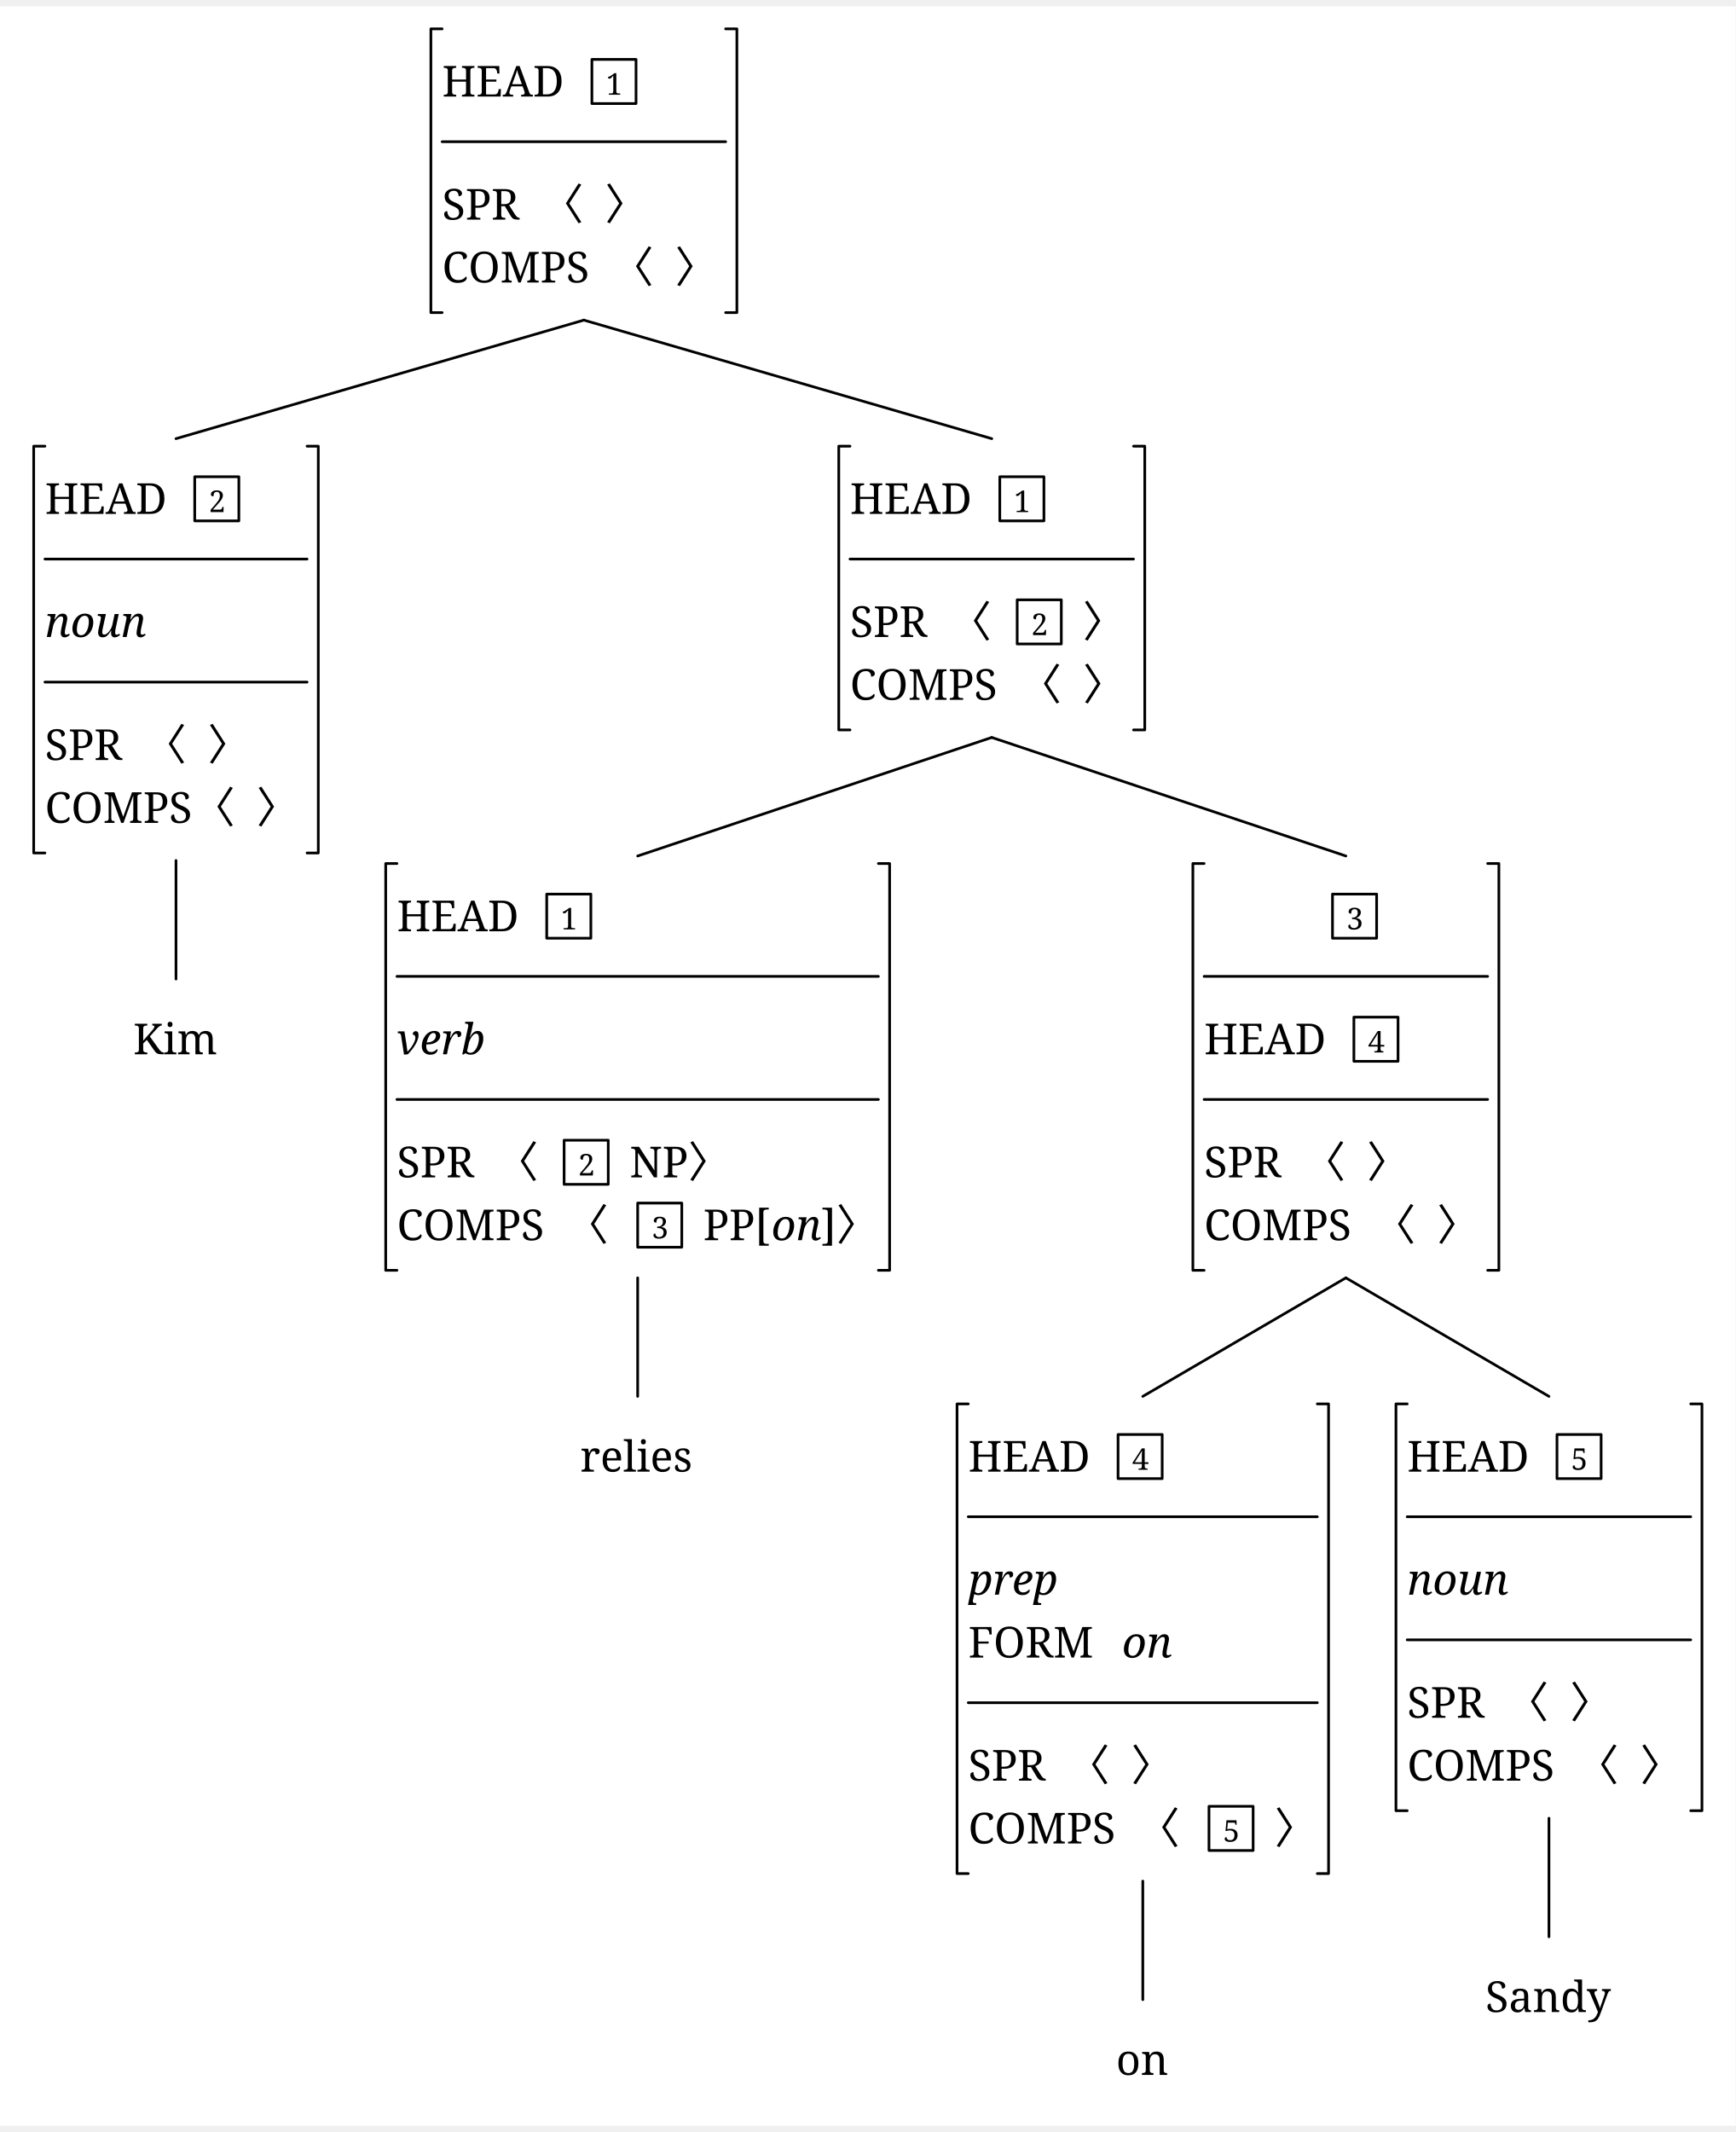
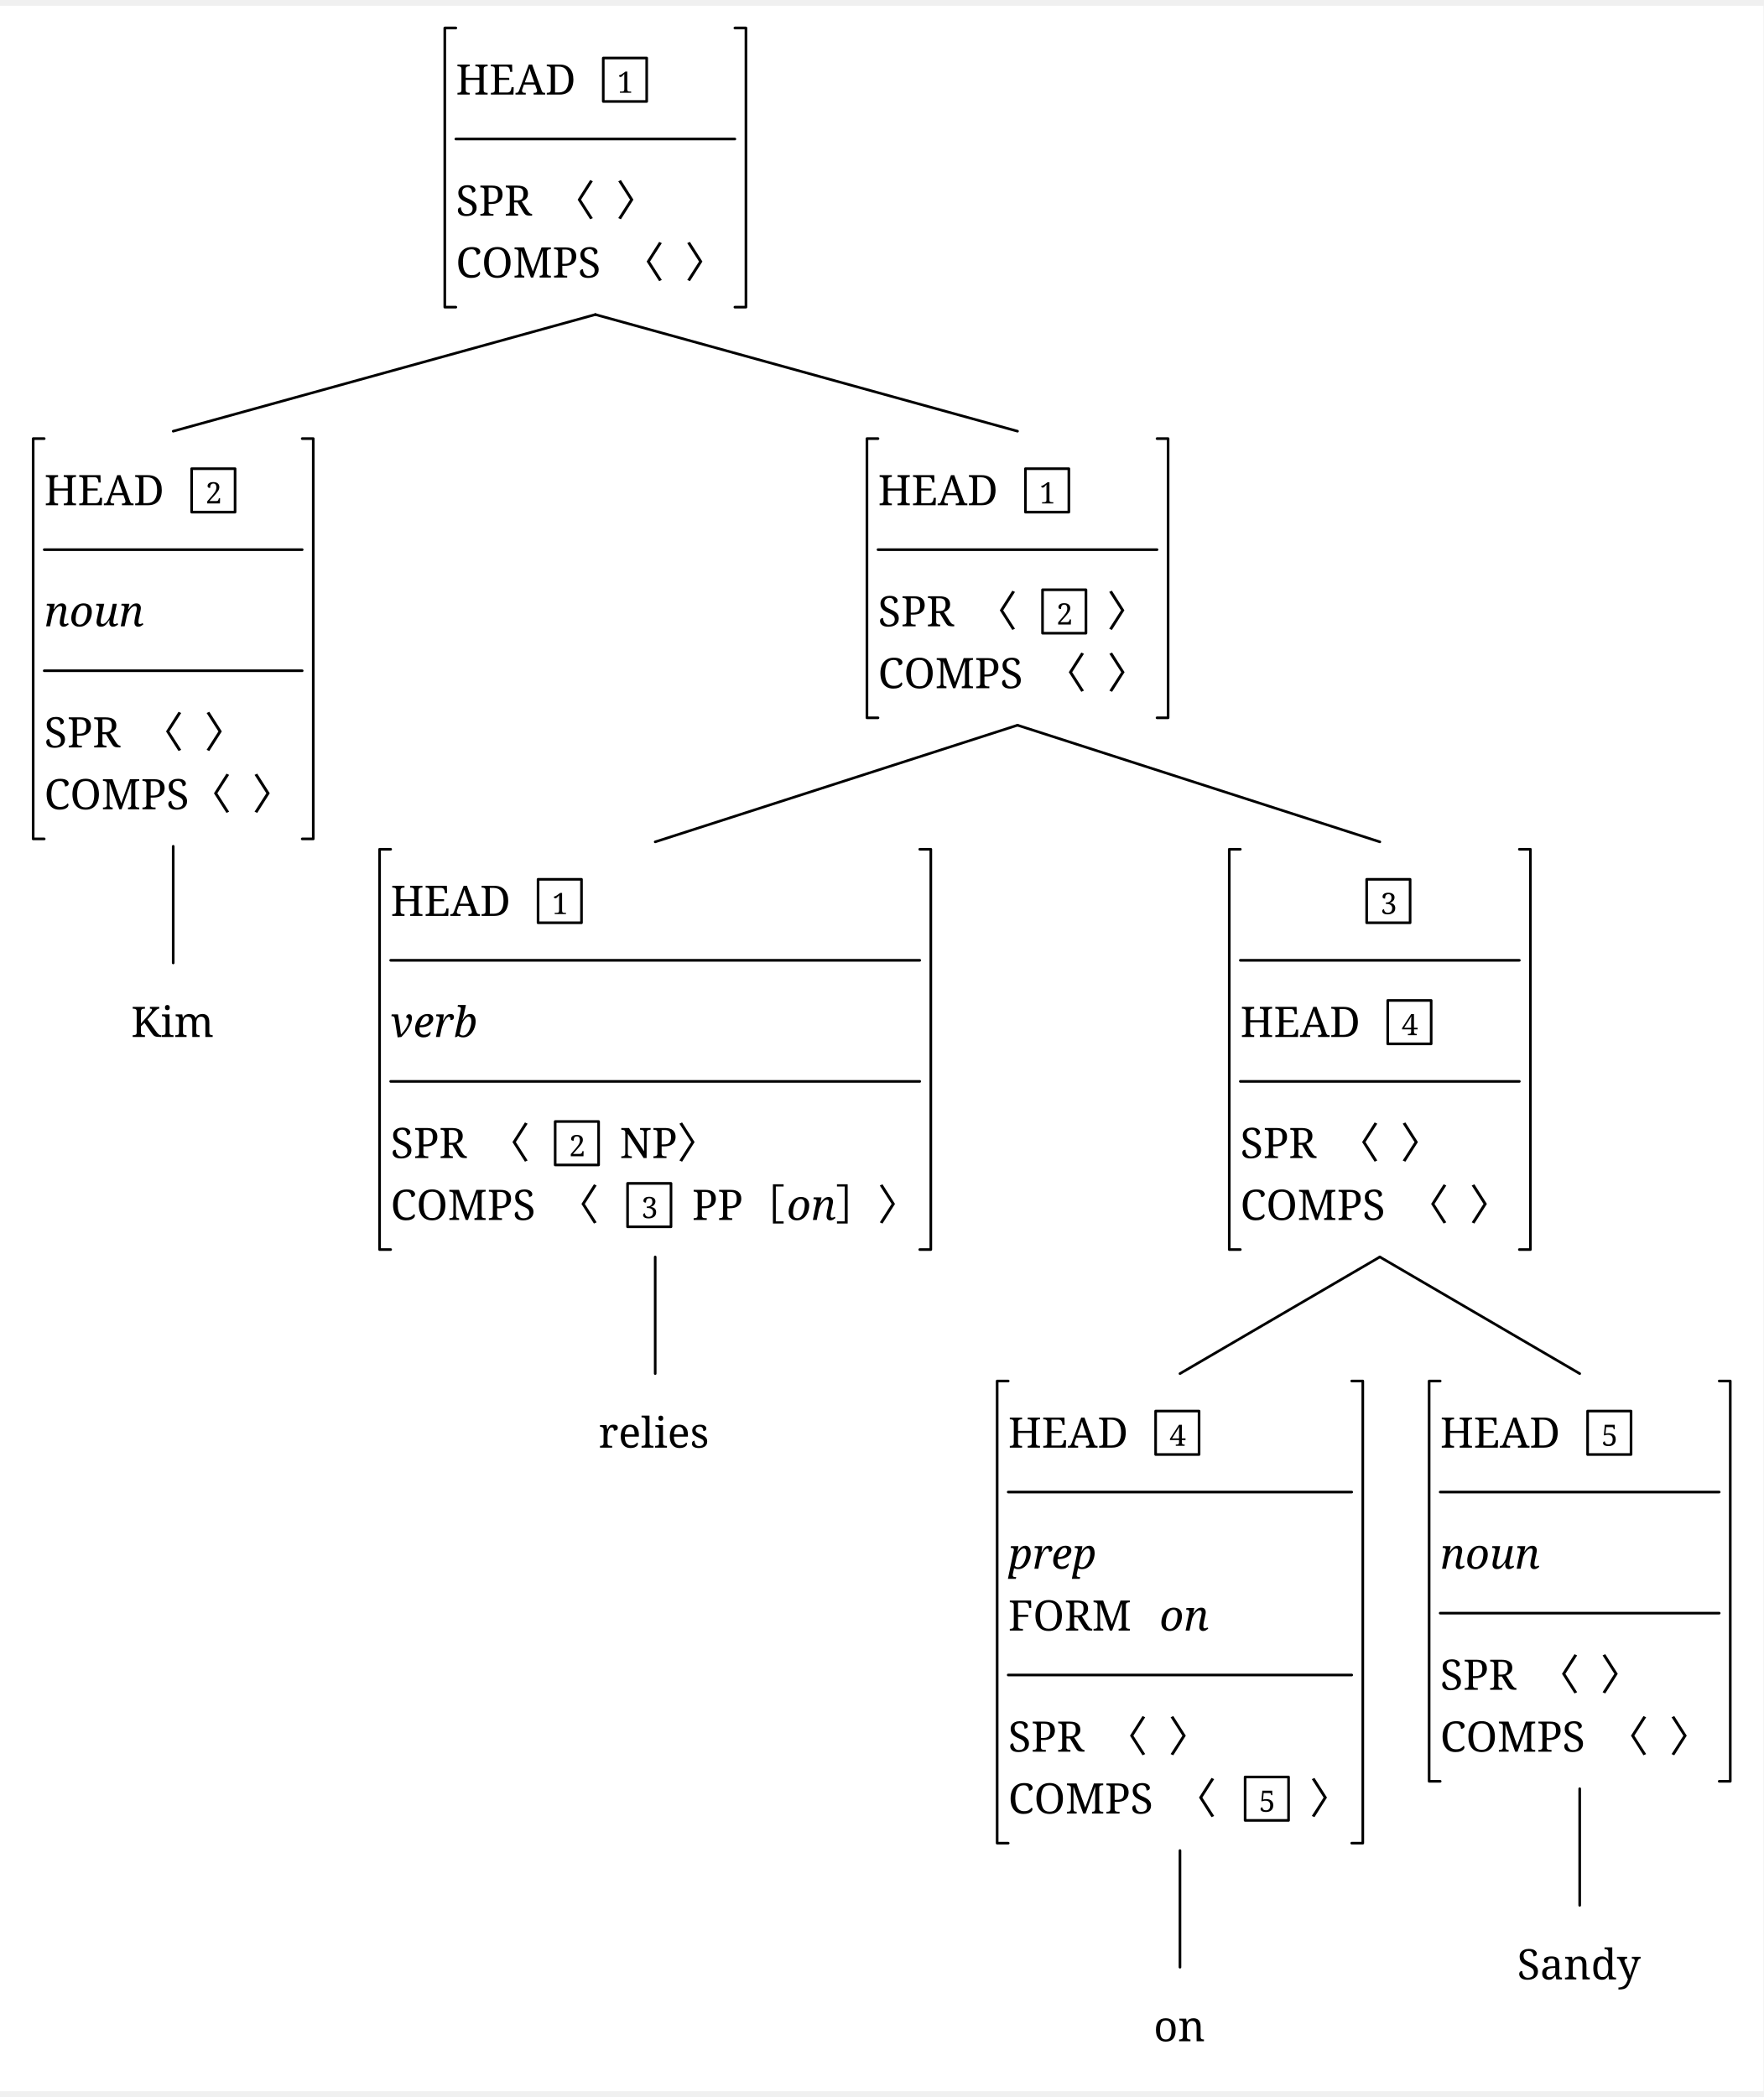
- <svg xmlns="http://www.w3.org/2000/svg" width="1281" height="1573.25" viewBox="-16.8, 0, 1297.8, 1584.5" version="1.1">
+ <svg xmlns="http://www.w3.org/2000/svg" width="1323" height="1573.25" viewBox="-16.8, 0, 1339.8, 1584.5" version="1.1">
  <defs>
    <marker id="arrow" markerUnits="userSpaceOnUse" viewBox="0 0 10 10" refX="10" refY="5" markerWidth="16.8" markerHeight="16.8" orient="auto">
      <path d="M 0 0 L 10 5 L 0 10" fill="black" />
    </marker>
    <marker id="arrowBackward" markerUnits="userSpaceOnUse" viewBox="0 0 10 10" refX="5" refY="5" markerWidth="16.8" markerHeight="16.8" orient="auto">
      <path d="M 0 0 L 10 5 L 0 10 z" fill="black" />
    </marker>
    <marker id="arrowForward" markerUnits="userSpaceOnUse" viewBox="0 0 10 10" refX="5" refY="5" markerWidth="16.8" markerHeight="16.8" orient="auto">
      <path d="M 10 0 L 0 5 L 10 10 z" fill="black" />
    </marker>
    <marker id="arrowBothways" markerUnits="userSpaceOnUse" viewBox="0 0 30 10" refX="15" refY="5" markerWidth="50.4" markerHeight="16.8" orient="auto">
      <path d="M 0 5 L 10 0 L 10 5 L 20 5 L 20 0 L 30 5 L 20 10 L 20 5 L 10 5 L 10 10 z" fill="black" />
    </marker>
    <pattern id="hatchBlack" x="10" y="10" width="10" height="10" patternUnits="userSpaceOnUse" patternTransform="rotate(45)">
      <line x1="0" y="0" x2="0" y2="10" stroke="black" stroke-width="4" />
    </pattern>
    <pattern id="hatchForNode" x="10" y="10" width="10" height="10" patternUnits="userSpaceOnUse" patternTransform="rotate(45)">
      <line x1="0" y="0" x2="0" y2="10" stroke="black" stroke-width="4" />
    </pattern>
    <pattern id="hatchForLeaf" x="10" y="10" width="10" height="10" patternUnits="userSpaceOnUse" patternTransform="rotate(45)">
      <line x1="0" y="0" x2="0" y2="10" stroke="black" stroke-width="4" />
    </pattern>
  </defs>
-   <rect x="-16.8" y="0" width="1297.8" height="1584.5" stroke="none" fill="white" />"
- <text white-space="pre" alignment-baseline="text-top" style="fill: black; storoke-width: 0; font-size: 32px;" x="313.787" y="67.5">
-     <tspan x="313.787" y="67.5" style="" text-decoration="" font-family="'Noto Serif', 'Noto Serif JP', OpenMoji, 'OpenMoji Color', 'OpenMoji Black', serif">HEAD<tspan style="fill:none;">￭</tspan>
+   <rect x="-16.8" y="0" width="1339.8" height="1584.5" stroke="none" fill="white" />"
+ <text white-space="pre" alignment-baseline="text-top" style="fill: black; storoke-width: 0; font-size: 32px;" x="329.537" y="67.5">
+     <tspan x="329.537" y="67.5" style="" text-decoration="" font-family="'Noto Serif', 'Noto Serif JP', OpenMoji, 'OpenMoji Color', 'OpenMoji Black', serif">HEAD<tspan style="fill:none;">￭</tspan>
    </tspan>
-     <tspan x="436.287" y="66.125" style="font-size: 70%; " text-decoration="" font-family="'Noto Serif', 'Noto Serif JP', OpenMoji, 'OpenMoji Color', 'OpenMoji Black', serif">1</tspan>
-     <tspan x="313.787" y="159.5" style="" text-decoration="" font-family="'Noto Serif', 'Noto Serif JP', OpenMoji, 'OpenMoji Color', 'OpenMoji Black', serif">SPR<tspan style="fill:none;">￭</tspan>〈<tspan style="fill:none;">￭</tspan>〉</tspan>
-     <tspan x="313.787" y="206.5" style="" text-decoration="" font-family="'Noto Serif', 'Noto Serif JP', OpenMoji, 'OpenMoji Color', 'OpenMoji Black', serif">COMPS<tspan style="fill:none;">￭</tspan>〈<tspan style="fill:none;">￭</tspan>〉</tspan>
+     <tspan x="452.037" y="66.125" style="font-size: 70%; " text-decoration="" font-family="'Noto Serif', 'Noto Serif JP', OpenMoji, 'OpenMoji Color', 'OpenMoji Black', serif">1</tspan>
+     <tspan x="329.537" y="159.5" style="" text-decoration="" font-family="'Noto Serif', 'Noto Serif JP', OpenMoji, 'OpenMoji Color', 'OpenMoji Black', serif">SPR<tspan style="fill:none;">￭</tspan>〈<tspan style="fill:none;">￭</tspan>〉</tspan>
+     <tspan x="329.537" y="206.5" style="" text-decoration="" font-family="'Noto Serif', 'Noto Serif JP', OpenMoji, 'OpenMoji Color', 'OpenMoji Black', serif">COMPS<tspan style="fill:none;">￭</tspan>〈<tspan style="fill:none;">￭</tspan>〉</tspan>
  </text>
  <text white-space="pre" alignment-baseline="text-top" style="fill: black; storoke-width: 0; font-size: 32px;" x="16.8" y="379.5">
    <tspan x="16.8" y="379.5" style="" text-decoration="" font-family="'Noto Serif', 'Noto Serif JP', OpenMoji, 'OpenMoji Color', 'OpenMoji Black', serif">HEAD<tspan style="fill:none;">￭</tspan>
    </tspan>
    <tspan x="139.3" y="378.125" style="font-size: 70%; " text-decoration="" font-family="'Noto Serif', 'Noto Serif JP', OpenMoji, 'OpenMoji Color', 'OpenMoji Black', serif">2</tspan>
    <tspan x="16.8" y="471.5" style="font-style: italic; " text-decoration="" font-family="'Noto Serif', 'Noto Serif JP', OpenMoji, 'OpenMoji Color', 'OpenMoji Black', serif">noun</tspan>
    <tspan x="16.8" y="563.5" style="" text-decoration="" font-family="'Noto Serif', 'Noto Serif JP', OpenMoji, 'OpenMoji Color', 'OpenMoji Black', serif">SPR<tspan style="fill:none;">￭</tspan>〈<tspan style="fill:none;">￭</tspan>〉</tspan>
    <tspan x="16.8" y="610.5" style="" text-decoration="" font-family="'Noto Serif', 'Noto Serif JP', OpenMoji, 'OpenMoji Color', 'OpenMoji Black', serif">COMPS〈<tspan style="fill:none;">￭</tspan>〉</tspan>
  </text>
  <text white-space="pre" alignment-baseline="text-top" style="fill: black; storoke-width: 0; font-size: 32px;" x="82.8" y="783.5">
    <tspan x="82.8" y="783.5" style="" text-decoration="" font-family="'Noto Serif', 'Noto Serif JP', OpenMoji, 'OpenMoji Color', 'OpenMoji Black', serif">Kim</tspan>
  </text>
-   <text white-space="pre" alignment-baseline="text-top" style="fill: black; storoke-width: 0; font-size: 32px;" x="618.775" y="379.5">
-     <tspan x="618.775" y="379.5" style="" text-decoration="" font-family="'Noto Serif', 'Noto Serif JP', OpenMoji, 'OpenMoji Color', 'OpenMoji Black', serif">HEAD<tspan style="fill:none;">￭</tspan>
+   <text white-space="pre" alignment-baseline="text-top" style="fill: black; storoke-width: 0; font-size: 32px;" x="650.275" y="379.5">
+     <tspan x="650.275" y="379.5" style="" text-decoration="" font-family="'Noto Serif', 'Noto Serif JP', OpenMoji, 'OpenMoji Color', 'OpenMoji Black', serif">HEAD<tspan style="fill:none;">￭</tspan>
    </tspan>
-     <tspan x="741.275" y="378.125" style="font-size: 70%; " text-decoration="" font-family="'Noto Serif', 'Noto Serif JP', OpenMoji, 'OpenMoji Color', 'OpenMoji Black', serif">1</tspan>
-     <tspan x="618.775" y="471.5" style="" text-decoration="" font-family="'Noto Serif', 'Noto Serif JP', OpenMoji, 'OpenMoji Color', 'OpenMoji Black', serif">SPR<tspan style="fill:none;">￭</tspan>〈<tspan style="fill:none;">￭</tspan>
+     <tspan x="772.775" y="378.125" style="font-size: 70%; " text-decoration="" font-family="'Noto Serif', 'Noto Serif JP', OpenMoji, 'OpenMoji Color', 'OpenMoji Black', serif">1</tspan>
+     <tspan x="650.275" y="471.5" style="" text-decoration="" font-family="'Noto Serif', 'Noto Serif JP', OpenMoji, 'OpenMoji Color', 'OpenMoji Black', serif">SPR<tspan style="fill:none;">￭</tspan>〈<tspan style="fill:none;">￭</tspan>
    </tspan>
-     <tspan x="754.275" y="470.125" style="font-size: 70%; " text-decoration="" font-family="'Noto Serif', 'Noto Serif JP', OpenMoji, 'OpenMoji Color', 'OpenMoji Black', serif">2</tspan>
-     <tspan x="776.775" y="471.5" style="" text-decoration="" font-family="'Noto Serif', 'Noto Serif JP', OpenMoji, 'OpenMoji Color', 'OpenMoji Black', serif">
+     <tspan x="785.775" y="470.125" style="font-size: 70%; " text-decoration="" font-family="'Noto Serif', 'Noto Serif JP', OpenMoji, 'OpenMoji Color', 'OpenMoji Black', serif">2</tspan>
+     <tspan x="808.275" y="471.5" style="" text-decoration="" font-family="'Noto Serif', 'Noto Serif JP', OpenMoji, 'OpenMoji Color', 'OpenMoji Black', serif">
      <tspan style="fill:none;">￭</tspan>〉</tspan>
-     <tspan x="618.775" y="518.5" style="" text-decoration="" font-family="'Noto Serif', 'Noto Serif JP', OpenMoji, 'OpenMoji Color', 'OpenMoji Black', serif">COMPS<tspan style="fill:none;">￭</tspan>〈<tspan style="fill:none;">￭</tspan>〉</tspan>
+     <tspan x="650.275" y="518.5" style="" text-decoration="" font-family="'Noto Serif', 'Noto Serif JP', OpenMoji, 'OpenMoji Color', 'OpenMoji Black', serif">COMPS<tspan style="fill:none;">￭</tspan>〈<tspan style="fill:none;">￭</tspan>〉</tspan>
  </text>
  <text white-space="pre" alignment-baseline="text-top" style="fill: black; storoke-width: 0; font-size: 32px;" x="280.0" y="691.5">
    <tspan x="280.0" y="691.5" style="" text-decoration="" font-family="'Noto Serif', 'Noto Serif JP', OpenMoji, 'OpenMoji Color', 'OpenMoji Black', serif">HEAD<tspan style="fill:none;">￭</tspan>
    </tspan>
    <tspan x="402.5" y="690.125" style="font-size: 70%; " text-decoration="" font-family="'Noto Serif', 'Noto Serif JP', OpenMoji, 'OpenMoji Color', 'OpenMoji Black', serif">1</tspan>
    <tspan x="280.0" y="783.5" style="font-style: italic; " text-decoration="" font-family="'Noto Serif', 'Noto Serif JP', OpenMoji, 'OpenMoji Color', 'OpenMoji Black', serif">verb</tspan>
    <tspan x="280.0" y="875.5" style="" text-decoration="" font-family="'Noto Serif', 'Noto Serif JP', OpenMoji, 'OpenMoji Color', 'OpenMoji Black', serif">SPR<tspan style="fill:none;">￭</tspan>〈<tspan style="fill:none;">￭</tspan>
    </tspan>
    <tspan x="415.5" y="874.125" style="font-size: 70%; " text-decoration="" font-family="'Noto Serif', 'Noto Serif JP', OpenMoji, 'OpenMoji Color', 'OpenMoji Black', serif">2</tspan>
    <tspan x="438.0" y="875.5" style="" text-decoration="" font-family="'Noto Serif', 'Noto Serif JP', OpenMoji, 'OpenMoji Color', 'OpenMoji Black', serif">
      <tspan style="fill:none;">￭</tspan>NP〉</tspan>
    <tspan x="280.0" y="922.5" style="" text-decoration="" font-family="'Noto Serif', 'Noto Serif JP', OpenMoji, 'OpenMoji Color', 'OpenMoji Black', serif">COMPS<tspan style="fill:none;">￭</tspan>〈<tspan style="fill:none;">￭</tspan>
    </tspan>
    <tspan x="470.5" y="921.125" style="font-size: 70%; " text-decoration="" font-family="'Noto Serif', 'Noto Serif JP', OpenMoji, 'OpenMoji Color', 'OpenMoji Black', serif">3</tspan>
    <tspan x="493.0" y="922.5" style="" text-decoration="" font-family="'Noto Serif', 'Noto Serif JP', OpenMoji, 'OpenMoji Color', 'OpenMoji Black', serif">
-       <tspan style="fill:none;">￭</tspan>PP[</tspan>
-     <tspan x="560.0" y="922.5" style="font-style: italic; " text-decoration="" font-family="'Noto Serif', 'Noto Serif JP', OpenMoji, 'OpenMoji Color', 'OpenMoji Black', serif">on</tspan>
-     <tspan x="597.0" y="922.5" style="" text-decoration="" font-family="'Noto Serif', 'Noto Serif JP', OpenMoji, 'OpenMoji Color', 'OpenMoji Black', serif">]〉</tspan>
+       <tspan style="fill:none;">￭</tspan>PP［</tspan>
+     <tspan x="581.0" y="922.5" style="font-style: italic; " text-decoration="" font-family="'Noto Serif', 'Noto Serif JP', OpenMoji, 'OpenMoji Color', 'OpenMoji Black', serif">on</tspan>
+     <tspan x="618.0" y="922.5" style="" text-decoration="" font-family="'Noto Serif', 'Noto Serif JP', OpenMoji, 'OpenMoji Color', 'OpenMoji Black', serif">］〉</tspan>
  </text>
-   <text white-space="pre" alignment-baseline="text-top" style="fill: black; storoke-width: 0; font-size: 32px;" x="417.0" y="1095.5">
-     <tspan x="417.0" y="1095.5" style="" text-decoration="" font-family="'Noto Serif', 'Noto Serif JP', OpenMoji, 'OpenMoji Color', 'OpenMoji Black', serif">relies</tspan>
+   <text white-space="pre" alignment-baseline="text-top" style="fill: black; storoke-width: 0; font-size: 32px;" x="438" y="1095.5">
+     <tspan x="438" y="1095.5" style="" text-decoration="" font-family="'Noto Serif', 'Noto Serif JP', OpenMoji, 'OpenMoji Color', 'OpenMoji Black', serif">relies</tspan>
  </text>
-   <text white-space="pre" alignment-baseline="text-top" style="fill: black; storoke-width: 0; font-size: 32px;" x="883.55" y="691.5">
-     <tspan x="883.55" y="691.5" style="" text-decoration="" font-family="'Noto Serif', 'Noto Serif JP', OpenMoji, 'OpenMoji Color', 'OpenMoji Black', serif">
+   <text white-space="pre" alignment-baseline="text-top" style="fill: black; storoke-width: 0; font-size: 32px;" x="925.55" y="691.5">
+     <tspan x="925.55" y="691.5" style="" text-decoration="" font-family="'Noto Serif', 'Noto Serif JP', OpenMoji, 'OpenMoji Color', 'OpenMoji Black', serif">
      <tspan style="fill:none;">￭￭￭￭￭￭</tspan>
    </tspan>
-     <tspan x="990.05" y="690.125" style="font-size: 70%; " text-decoration="" font-family="'Noto Serif', 'Noto Serif JP', OpenMoji, 'OpenMoji Color', 'OpenMoji Black', serif">3</tspan>
-     <tspan x="883.55" y="783.5" style="" text-decoration="" font-family="'Noto Serif', 'Noto Serif JP', OpenMoji, 'OpenMoji Color', 'OpenMoji Black', serif">HEAD<tspan style="fill:none;">￭</tspan>
+     <tspan x="1032.05" y="690.125" style="font-size: 70%; " text-decoration="" font-family="'Noto Serif', 'Noto Serif JP', OpenMoji, 'OpenMoji Color', 'OpenMoji Black', serif">3</tspan>
+     <tspan x="925.55" y="783.5" style="" text-decoration="" font-family="'Noto Serif', 'Noto Serif JP', OpenMoji, 'OpenMoji Color', 'OpenMoji Black', serif">HEAD<tspan style="fill:none;">￭</tspan>
    </tspan>
-     <tspan x="1006.05" y="782.125" style="font-size: 70%; " text-decoration="" font-family="'Noto Serif', 'Noto Serif JP', OpenMoji, 'OpenMoji Color', 'OpenMoji Black', serif">4</tspan>
-     <tspan x="883.55" y="875.5" style="" text-decoration="" font-family="'Noto Serif', 'Noto Serif JP', OpenMoji, 'OpenMoji Color', 'OpenMoji Black', serif">SPR<tspan style="fill:none;">￭</tspan>〈<tspan style="fill:none;">￭</tspan>〉</tspan>
-     <tspan x="883.55" y="922.5" style="" text-decoration="" font-family="'Noto Serif', 'Noto Serif JP', OpenMoji, 'OpenMoji Color', 'OpenMoji Black', serif">COMPS<tspan style="fill:none;">￭</tspan>〈<tspan style="fill:none;">￭</tspan>〉</tspan>
+     <tspan x="1048.05" y="782.125" style="font-size: 70%; " text-decoration="" font-family="'Noto Serif', 'Noto Serif JP', OpenMoji, 'OpenMoji Color', 'OpenMoji Black', serif">4</tspan>
+     <tspan x="925.55" y="875.5" style="" text-decoration="" font-family="'Noto Serif', 'Noto Serif JP', OpenMoji, 'OpenMoji Color', 'OpenMoji Black', serif">SPR<tspan style="fill:none;">￭</tspan>〈<tspan style="fill:none;">￭</tspan>〉</tspan>
+     <tspan x="925.55" y="922.5" style="" text-decoration="" font-family="'Noto Serif', 'Noto Serif JP', OpenMoji, 'OpenMoji Color', 'OpenMoji Black', serif">COMPS<tspan style="fill:none;">￭</tspan>〈<tspan style="fill:none;">￭</tspan>〉</tspan>
  </text>
-   <text white-space="pre" alignment-baseline="text-top" style="fill: black; storoke-width: 0; font-size: 32px;" x="707.2" y="1095.5">
-     <tspan x="707.2" y="1095.5" style="" text-decoration="" font-family="'Noto Serif', 'Noto Serif JP', OpenMoji, 'OpenMoji Color', 'OpenMoji Black', serif">HEAD<tspan style="fill:none;">￭</tspan>
+   <text white-space="pre" alignment-baseline="text-top" style="fill: black; storoke-width: 0; font-size: 32px;" x="749.2" y="1095.5">
+     <tspan x="749.2" y="1095.5" style="" text-decoration="" font-family="'Noto Serif', 'Noto Serif JP', OpenMoji, 'OpenMoji Color', 'OpenMoji Black', serif">HEAD<tspan style="fill:none;">￭</tspan>
    </tspan>
-     <tspan x="829.7" y="1094.125" style="font-size: 70%; " text-decoration="" font-family="'Noto Serif', 'Noto Serif JP', OpenMoji, 'OpenMoji Color', 'OpenMoji Black', serif">4</tspan>
-     <tspan x="707.2" y="1187.5" style="font-style: italic; " text-decoration="" font-family="'Noto Serif', 'Noto Serif JP', OpenMoji, 'OpenMoji Color', 'OpenMoji Black', serif">prep</tspan>
-     <tspan x="707.2" y="1234.5" style="" text-decoration="" font-family="'Noto Serif', 'Noto Serif JP', OpenMoji, 'OpenMoji Color', 'OpenMoji Black', serif">FORM<tspan style="fill:none;">￭</tspan>
+     <tspan x="871.7" y="1094.125" style="font-size: 70%; " text-decoration="" font-family="'Noto Serif', 'Noto Serif JP', OpenMoji, 'OpenMoji Color', 'OpenMoji Black', serif">4</tspan>
+     <tspan x="749.2" y="1187.5" style="font-style: italic; " text-decoration="" font-family="'Noto Serif', 'Noto Serif JP', OpenMoji, 'OpenMoji Color', 'OpenMoji Black', serif">prep</tspan>
+     <tspan x="749.2" y="1234.5" style="" text-decoration="" font-family="'Noto Serif', 'Noto Serif JP', OpenMoji, 'OpenMoji Color', 'OpenMoji Black', serif">FORM<tspan style="fill:none;">￭</tspan>
    </tspan>
-     <tspan x="822.2" y="1234.5" style="font-style: italic; " text-decoration="" font-family="'Noto Serif', 'Noto Serif JP', OpenMoji, 'OpenMoji Color', 'OpenMoji Black', serif">on</tspan>
-     <tspan x="707.2" y="1326.5" style="" text-decoration="" font-family="'Noto Serif', 'Noto Serif JP', OpenMoji, 'OpenMoji Color', 'OpenMoji Black', serif">SPR<tspan style="fill:none;">￭</tspan>〈<tspan style="fill:none;">￭</tspan>〉</tspan>
-     <tspan x="707.2" y="1373.5" style="" text-decoration="" font-family="'Noto Serif', 'Noto Serif JP', OpenMoji, 'OpenMoji Color', 'OpenMoji Black', serif">COMPS<tspan style="fill:none;">￭</tspan>〈<tspan style="fill:none;">￭</tspan>
+     <tspan x="864.2" y="1234.5" style="font-style: italic; " text-decoration="" font-family="'Noto Serif', 'Noto Serif JP', OpenMoji, 'OpenMoji Color', 'OpenMoji Black', serif">on</tspan>
+     <tspan x="749.2" y="1326.5" style="" text-decoration="" font-family="'Noto Serif', 'Noto Serif JP', OpenMoji, 'OpenMoji Color', 'OpenMoji Black', serif">SPR<tspan style="fill:none;">￭</tspan>〈<tspan style="fill:none;">￭</tspan>〉</tspan>
+     <tspan x="749.2" y="1373.5" style="" text-decoration="" font-family="'Noto Serif', 'Noto Serif JP', OpenMoji, 'OpenMoji Color', 'OpenMoji Black', serif">COMPS<tspan style="fill:none;">￭</tspan>〈<tspan style="fill:none;">￭</tspan>
    </tspan>
-     <tspan x="897.7" y="1372.125" style="font-size: 70%; " text-decoration="" font-family="'Noto Serif', 'Noto Serif JP', OpenMoji, 'OpenMoji Color', 'OpenMoji Black', serif">5</tspan>
-     <tspan x="920.2" y="1373.5" style="" text-decoration="" font-family="'Noto Serif', 'Noto Serif JP', OpenMoji, 'OpenMoji Color', 'OpenMoji Black', serif">
+     <tspan x="939.7" y="1372.125" style="font-size: 70%; " text-decoration="" font-family="'Noto Serif', 'Noto Serif JP', OpenMoji, 'OpenMoji Color', 'OpenMoji Black', serif">5</tspan>
+     <tspan x="962.2" y="1373.5" style="" text-decoration="" font-family="'Noto Serif', 'Noto Serif JP', OpenMoji, 'OpenMoji Color', 'OpenMoji Black', serif">
      <tspan style="fill:none;">￭</tspan>〉</tspan>
  </text>
-   <text white-space="pre" alignment-baseline="text-top" style="fill: black; storoke-width: 0; font-size: 32px;" x="817.7" y="1546.5">
-     <tspan x="817.7" y="1546.5" style="" text-decoration="" font-family="'Noto Serif', 'Noto Serif JP', OpenMoji, 'OpenMoji Color', 'OpenMoji Black', serif">on</tspan>
+   <text white-space="pre" alignment-baseline="text-top" style="fill: black; storoke-width: 0; font-size: 32px;" x="859.7" y="1546.5">
+     <tspan x="859.7" y="1546.5" style="" text-decoration="" font-family="'Noto Serif', 'Noto Serif JP', OpenMoji, 'OpenMoji Color', 'OpenMoji Black', serif">on</tspan>
  </text>
-   <text white-space="pre" alignment-baseline="text-top" style="fill: black; storoke-width: 0; font-size: 32px;" x="1035.4" y="1095.5">
-     <tspan x="1035.4" y="1095.5" style="" text-decoration="" font-family="'Noto Serif', 'Noto Serif JP', OpenMoji, 'OpenMoji Color', 'OpenMoji Black', serif">HEAD<tspan style="fill:none;">￭</tspan>
+   <text white-space="pre" alignment-baseline="text-top" style="fill: black; storoke-width: 0; font-size: 32px;" x="1077.4" y="1095.5">
+     <tspan x="1077.4" y="1095.5" style="" text-decoration="" font-family="'Noto Serif', 'Noto Serif JP', OpenMoji, 'OpenMoji Color', 'OpenMoji Black', serif">HEAD<tspan style="fill:none;">￭</tspan>
    </tspan>
-     <tspan x="1157.9" y="1094.125" style="font-size: 70%; " text-decoration="" font-family="'Noto Serif', 'Noto Serif JP', OpenMoji, 'OpenMoji Color', 'OpenMoji Black', serif">5</tspan>
-     <tspan x="1035.4" y="1187.5" style="font-style: italic; " text-decoration="" font-family="'Noto Serif', 'Noto Serif JP', OpenMoji, 'OpenMoji Color', 'OpenMoji Black', serif">noun</tspan>
-     <tspan x="1035.4" y="1279.5" style="" text-decoration="" font-family="'Noto Serif', 'Noto Serif JP', OpenMoji, 'OpenMoji Color', 'OpenMoji Black', serif">SPR<tspan style="fill:none;">￭</tspan>〈<tspan style="fill:none;">￭</tspan>〉</tspan>
-     <tspan x="1035.4" y="1326.5" style="" text-decoration="" font-family="'Noto Serif', 'Noto Serif JP', OpenMoji, 'OpenMoji Color', 'OpenMoji Black', serif">COMPS<tspan style="fill:none;">￭</tspan>〈<tspan style="fill:none;">￭</tspan>〉</tspan>
+     <tspan x="1199.9" y="1094.125" style="font-size: 70%; " text-decoration="" font-family="'Noto Serif', 'Noto Serif JP', OpenMoji, 'OpenMoji Color', 'OpenMoji Black', serif">5</tspan>
+     <tspan x="1077.4" y="1187.5" style="font-style: italic; " text-decoration="" font-family="'Noto Serif', 'Noto Serif JP', OpenMoji, 'OpenMoji Color', 'OpenMoji Black', serif">noun</tspan>
+     <tspan x="1077.4" y="1279.5" style="" text-decoration="" font-family="'Noto Serif', 'Noto Serif JP', OpenMoji, 'OpenMoji Color', 'OpenMoji Black', serif">SPR<tspan style="fill:none;">￭</tspan>〈<tspan style="fill:none;">￭</tspan>〉</tspan>
+     <tspan x="1077.4" y="1326.5" style="" text-decoration="" font-family="'Noto Serif', 'Noto Serif JP', OpenMoji, 'OpenMoji Color', 'OpenMoji Black', serif">COMPS<tspan style="fill:none;">￭</tspan>〈<tspan style="fill:none;">￭</tspan>〉</tspan>
  </text>
-   <text white-space="pre" alignment-baseline="text-top" style="fill: black; storoke-width: 0; font-size: 32px;" x="1093.9" y="1499.5">
-     <tspan x="1093.9" y="1499.5" style="" text-decoration="" font-family="'Noto Serif', 'Noto Serif JP', OpenMoji, 'OpenMoji Color', 'OpenMoji Black', serif">Sandy</tspan>
+   <text white-space="pre" alignment-baseline="text-top" style="fill: black; storoke-width: 0; font-size: 32px;" x="1135.9" y="1499.5">
+     <tspan x="1135.9" y="1499.5" style="" text-decoration="" font-family="'Noto Serif', 'Noto Serif JP', OpenMoji, 'OpenMoji Color', 'OpenMoji Black', serif">Sandy</tspan>
  </text>
-   <line style="fill: none; stroke:black; stroke-width:2; stroke-linejoin:round; stroke-linecap:round;" x1="114.8" y1="323.25" x2="419.787" y2="234.625" />
-   <line style="fill: none; stroke:black; stroke-width:2; stroke-linejoin:round; stroke-linecap:round;" x1="724.775" y1="323.25" x2="419.787" y2="234.625" />
+   <line style="fill: none; stroke:black; stroke-width:2; stroke-linejoin:round; stroke-linecap:round;" x1="114.8" y1="323.25" x2="435.537" y2="234.625" />
+   <line style="fill: none; stroke:black; stroke-width:2; stroke-linejoin:round; stroke-linecap:round;" x1="756.275" y1="323.25" x2="435.537" y2="234.625" />
  <line style="fill: none; stroke:black; stroke-width:2; stroke-linejoin:round; stroke-linecap:round;" x1="114.8" y1="727.25" x2="114.8" y2="638.625" />
-   <line style="fill: none; stroke:black; stroke-width:2; stroke-linejoin:round; stroke-linecap:round;" x1="460.0" y1="635.25" x2="724.775" y2="546.625" />
-   <line style="fill: none; stroke:black; stroke-width:2; stroke-linejoin:round; stroke-linecap:round;" x1="989.55" y1="635.25" x2="724.775" y2="546.625" />
-   <line style="fill: none; stroke:black; stroke-width:2; stroke-linejoin:round; stroke-linecap:round;" x1="460.0" y1="1039.25" x2="460.0" y2="950.625" />
-   <line style="fill: none; stroke:black; stroke-width:2; stroke-linejoin:round; stroke-linecap:round;" x1="837.7" y1="1039.25" x2="989.55" y2="950.625" />
-   <line style="fill: none; stroke:black; stroke-width:2; stroke-linejoin:round; stroke-linecap:round;" x1="1141.4" y1="1039.25" x2="989.55" y2="950.625" />
-   <line style="fill: none; stroke:black; stroke-width:2; stroke-linejoin:round; stroke-linecap:round;" x1="837.7" y1="1490.25" x2="837.7" y2="1401.625" />
-   <line style="fill: none; stroke:black; stroke-width:2; stroke-linejoin:round; stroke-linecap:round;" x1="1141.4" y1="1443.25" x2="1141.4" y2="1354.625" />
-   <rect style="stroke: black; stroke-linejoin:round; stroke-width:2;" x="425.787" y="39.725" width="33.0" height="33.0" fill="none" />
-   <line style="stroke:black; fill:none; stroke-linecap:round; stroke-width:2; " x1="313.787" y1="101.25" x2="525.787" y2="101.25" />
-   <polyline style="stroke:black; stroke-width:2; fill:none; stroke-linejoin:round; stroke-linecap:round;" points="313.787,16.875 305.387,16.875 305.387,229.0 313.787,229.0" />
-   <polyline style="stroke:black; stroke-width:2; fill:none; stroke-linejoin:round; stroke-linecap:round;" points="525.788,16.875 534.188,16.875 534.188,229.0 525.788,229.0" />
+   <line style="fill: none; stroke:black; stroke-width:2; stroke-linejoin:round; stroke-linecap:round;" x1="481" y1="635.25" x2="756.275" y2="546.625" />
+   <line style="fill: none; stroke:black; stroke-width:2; stroke-linejoin:round; stroke-linecap:round;" x1="1031.55" y1="635.25" x2="756.275" y2="546.625" />
+   <line style="fill: none; stroke:black; stroke-width:2; stroke-linejoin:round; stroke-linecap:round;" x1="481" y1="1039.25" x2="481" y2="950.625" />
+   <line style="fill: none; stroke:black; stroke-width:2; stroke-linejoin:round; stroke-linecap:round;" x1="879.7" y1="1039.25" x2="1031.55" y2="950.625" />
+   <line style="fill: none; stroke:black; stroke-width:2; stroke-linejoin:round; stroke-linecap:round;" x1="1183.4" y1="1039.25" x2="1031.55" y2="950.625" />
+   <line style="fill: none; stroke:black; stroke-width:2; stroke-linejoin:round; stroke-linecap:round;" x1="879.7" y1="1490.25" x2="879.7" y2="1401.625" />
+   <line style="fill: none; stroke:black; stroke-width:2; stroke-linejoin:round; stroke-linecap:round;" x1="1183.4" y1="1443.25" x2="1183.4" y2="1354.625" />
+   <rect style="stroke: black; stroke-linejoin:round; stroke-width:2;" x="441.537" y="39.725" width="33.0" height="33.0" fill="none" />
+   <line style="stroke:black; fill:none; stroke-linecap:round; stroke-width:2; " x1="329.537" y1="101.25" x2="541.537" y2="101.25" />
+   <polyline style="stroke:black; stroke-width:2; fill:none; stroke-linejoin:round; stroke-linecap:round;" points="329.537,16.875 321.137,16.875 321.137,229.0 329.537,229.0" />
+   <polyline style="stroke:black; stroke-width:2; fill:none; stroke-linejoin:round; stroke-linecap:round;" points="541.538,16.875 549.938,16.875 549.938,229.0 541.538,229.0" />
  <rect style="stroke: black; stroke-linejoin:round; stroke-width:2;" x="128.8" y="351.725" width="33.0" height="33.0" fill="none" />
  <line style="stroke:black; fill:none; stroke-linecap:round; stroke-width:2; " x1="16.8" y1="413.25" x2="212.8" y2="413.25" />
  <line style="stroke:black; fill:none; stroke-linecap:round; stroke-width:2; " x1="16.8" y1="505.25" x2="212.8" y2="505.25" />
  <polyline style="stroke:black; stroke-width:2; fill:none; stroke-linejoin:round; stroke-linecap:round;" points="16.8,328.875 8.4,328.875 8.4,633.0 16.8,633.0" />
  <polyline style="stroke:black; stroke-width:2; fill:none; stroke-linejoin:round; stroke-linecap:round;" points="212.8,328.875 221.2,328.875 221.2,633.0 212.8,633.0" />
-   <rect style="stroke: black; stroke-linejoin:round; stroke-width:2;" x="730.775" y="351.725" width="33.0" height="33.0" fill="none" />
-   <line style="stroke:black; fill:none; stroke-linecap:round; stroke-width:2; " x1="618.775" y1="413.25" x2="830.775" y2="413.25" />
-   <rect style="stroke: black; stroke-linejoin:round; stroke-width:2;" x="743.775" y="443.725" width="33.0" height="33.0" fill="none" />
-   <polyline style="stroke:black; stroke-width:2; fill:none; stroke-linejoin:round; stroke-linecap:round;" points="618.775,328.875 610.375,328.875 610.375,541.0 618.775,541.0" />
-   <polyline style="stroke:black; stroke-width:2; fill:none; stroke-linejoin:round; stroke-linecap:round;" points="830.775,328.875 839.175,328.875 839.175,541.0 830.775,541.0" />
+   <rect style="stroke: black; stroke-linejoin:round; stroke-width:2;" x="762.275" y="351.725" width="33.0" height="33.0" fill="none" />
+   <line style="stroke:black; fill:none; stroke-linecap:round; stroke-width:2; " x1="650.275" y1="413.25" x2="862.275" y2="413.25" />
+   <rect style="stroke: black; stroke-linejoin:round; stroke-width:2;" x="775.275" y="443.725" width="33.0" height="33.0" fill="none" />
+   <polyline style="stroke:black; stroke-width:2; fill:none; stroke-linejoin:round; stroke-linecap:round;" points="650.275,328.875 641.875,328.875 641.875,541.0 650.275,541.0" />
+   <polyline style="stroke:black; stroke-width:2; fill:none; stroke-linejoin:round; stroke-linecap:round;" points="862.275,328.875 870.675,328.875 870.675,541.0 862.275,541.0" />
  <rect style="stroke: black; stroke-linejoin:round; stroke-width:2;" x="392.0" y="663.725" width="33.0" height="33.0" fill="none" />
-   <line style="stroke:black; fill:none; stroke-linecap:round; stroke-width:2; " x1="280.0" y1="725.25" x2="640.0" y2="725.25" />
-   <line style="stroke:black; fill:none; stroke-linecap:round; stroke-width:2; " x1="280.0" y1="817.25" x2="640.0" y2="817.25" />
+   <line style="stroke:black; fill:none; stroke-linecap:round; stroke-width:2; " x1="280.0" y1="725.25" x2="682.0" y2="725.25" />
+   <line style="stroke:black; fill:none; stroke-linecap:round; stroke-width:2; " x1="280.0" y1="817.25" x2="682.0" y2="817.25" />
  <rect style="stroke: black; stroke-linejoin:round; stroke-width:2;" x="405.0" y="847.725" width="33.0" height="33.0" fill="none" />
  <rect style="stroke: black; stroke-linejoin:round; stroke-width:2;" x="460.0" y="894.725" width="33.0" height="33.0" fill="none" />
  <polyline style="stroke:black; stroke-width:2; fill:none; stroke-linejoin:round; stroke-linecap:round;" points="280.0,640.875 271.6,640.875 271.6,945.0 280.0,945.0" />
-   <polyline style="stroke:black; stroke-width:2; fill:none; stroke-linejoin:round; stroke-linecap:round;" points="640,640.875 648.4,640.875 648.4,945.0 640,945.0" />
-   <rect style="stroke: black; stroke-linejoin:round; stroke-width:2;" x="979.55" y="663.725" width="33.0" height="33.0" fill="none" />
-   <line style="stroke:black; fill:none; stroke-linecap:round; stroke-width:2; " x1="883.55" y1="725.25" x2="1095.55" y2="725.25" />
-   <rect style="stroke: black; stroke-linejoin:round; stroke-width:2;" x="995.55" y="755.725" width="33.0" height="33.0" fill="none" />
-   <line style="stroke:black; fill:none; stroke-linecap:round; stroke-width:2; " x1="883.55" y1="817.25" x2="1095.55" y2="817.25" />
-   <polyline style="stroke:black; stroke-width:2; fill:none; stroke-linejoin:round; stroke-linecap:round;" points="883.55,640.875 875.15,640.875 875.15,945.0 883.55,945.0" />
-   <polyline style="stroke:black; stroke-width:2; fill:none; stroke-linejoin:round; stroke-linecap:round;" points="1095.55,640.875 1103.95,640.875 1103.95,945.0 1095.55,945.0" />
-   <rect style="stroke: black; stroke-linejoin:round; stroke-width:2;" x="819.2" y="1067.725" width="33.0" height="33.0" fill="none" />
-   <line style="stroke:black; fill:none; stroke-linecap:round; stroke-width:2; " x1="707.2" y1="1129.25" x2="968.2" y2="1129.25" />
-   <line style="stroke:black; fill:none; stroke-linecap:round; stroke-width:2; " x1="707.2" y1="1268.25" x2="968.2" y2="1268.25" />
-   <rect style="stroke: black; stroke-linejoin:round; stroke-width:2;" x="887.2" y="1345.725" width="33.0" height="33.0" fill="none" />
-   <polyline style="stroke:black; stroke-width:2; fill:none; stroke-linejoin:round; stroke-linecap:round;" points="707.2,1044.875 698.8,1044.875 698.8,1396.0 707.2,1396.0" />
-   <polyline style="stroke:black; stroke-width:2; fill:none; stroke-linejoin:round; stroke-linecap:round;" points="968.2,1044.875 976.6,1044.875 976.6,1396.0 968.2,1396.0" />
-   <rect style="stroke: black; stroke-linejoin:round; stroke-width:2;" x="1147.4" y="1067.725" width="33.0" height="33.0" fill="none" />
-   <line style="stroke:black; fill:none; stroke-linecap:round; stroke-width:2; " x1="1035.4" y1="1129.25" x2="1247.4" y2="1129.25" />
-   <line style="stroke:black; fill:none; stroke-linecap:round; stroke-width:2; " x1="1035.4" y1="1221.25" x2="1247.4" y2="1221.25" />
-   <polyline style="stroke:black; stroke-width:2; fill:none; stroke-linejoin:round; stroke-linecap:round;" points="1035.4,1044.875 1027,1044.875 1027,1349.0 1035.4,1349.0" />
-   <polyline style="stroke:black; stroke-width:2; fill:none; stroke-linejoin:round; stroke-linecap:round;" points="1247.4,1044.875 1255.8,1044.875 1255.8,1349.0 1247.4,1349.0" />
+   <polyline style="stroke:black; stroke-width:2; fill:none; stroke-linejoin:round; stroke-linecap:round;" points="682,640.875 690.4,640.875 690.4,945.0 682,945.0" />
+   <rect style="stroke: black; stroke-linejoin:round; stroke-width:2;" x="1021.55" y="663.725" width="33.0" height="33.0" fill="none" />
+   <line style="stroke:black; fill:none; stroke-linecap:round; stroke-width:2; " x1="925.55" y1="725.25" x2="1137.55" y2="725.25" />
+   <rect style="stroke: black; stroke-linejoin:round; stroke-width:2;" x="1037.55" y="755.725" width="33.0" height="33.0" fill="none" />
+   <line style="stroke:black; fill:none; stroke-linecap:round; stroke-width:2; " x1="925.55" y1="817.25" x2="1137.55" y2="817.25" />
+   <polyline style="stroke:black; stroke-width:2; fill:none; stroke-linejoin:round; stroke-linecap:round;" points="925.55,640.875 917.15,640.875 917.15,945.0 925.55,945.0" />
+   <polyline style="stroke:black; stroke-width:2; fill:none; stroke-linejoin:round; stroke-linecap:round;" points="1137.55,640.875 1145.95,640.875 1145.95,945.0 1137.55,945.0" />
+   <rect style="stroke: black; stroke-linejoin:round; stroke-width:2;" x="861.2" y="1067.725" width="33.0" height="33.0" fill="none" />
+   <line style="stroke:black; fill:none; stroke-linecap:round; stroke-width:2; " x1="749.2" y1="1129.25" x2="1010.2" y2="1129.25" />
+   <line style="stroke:black; fill:none; stroke-linecap:round; stroke-width:2; " x1="749.2" y1="1268.25" x2="1010.2" y2="1268.25" />
+   <rect style="stroke: black; stroke-linejoin:round; stroke-width:2;" x="929.2" y="1345.725" width="33.0" height="33.0" fill="none" />
+   <polyline style="stroke:black; stroke-width:2; fill:none; stroke-linejoin:round; stroke-linecap:round;" points="749.2,1044.875 740.8,1044.875 740.8,1396.0 749.2,1396.0" />
+   <polyline style="stroke:black; stroke-width:2; fill:none; stroke-linejoin:round; stroke-linecap:round;" points="1010.2,1044.875 1018.6,1044.875 1018.6,1396.0 1010.2,1396.0" />
+   <rect style="stroke: black; stroke-linejoin:round; stroke-width:2;" x="1189.4" y="1067.725" width="33.0" height="33.0" fill="none" />
+   <line style="stroke:black; fill:none; stroke-linecap:round; stroke-width:2; " x1="1077.4" y1="1129.25" x2="1289.4" y2="1129.25" />
+   <line style="stroke:black; fill:none; stroke-linecap:round; stroke-width:2; " x1="1077.4" y1="1221.25" x2="1289.4" y2="1221.25" />
+   <polyline style="stroke:black; stroke-width:2; fill:none; stroke-linejoin:round; stroke-linecap:round;" points="1077.4,1044.875 1069,1044.875 1069,1349.0 1077.4,1349.0" />
+   <polyline style="stroke:black; stroke-width:2; fill:none; stroke-linejoin:round; stroke-linecap:round;" points="1289.4,1044.875 1297.8,1044.875 1297.8,1349.0 1289.4,1349.0" />
</svg>
